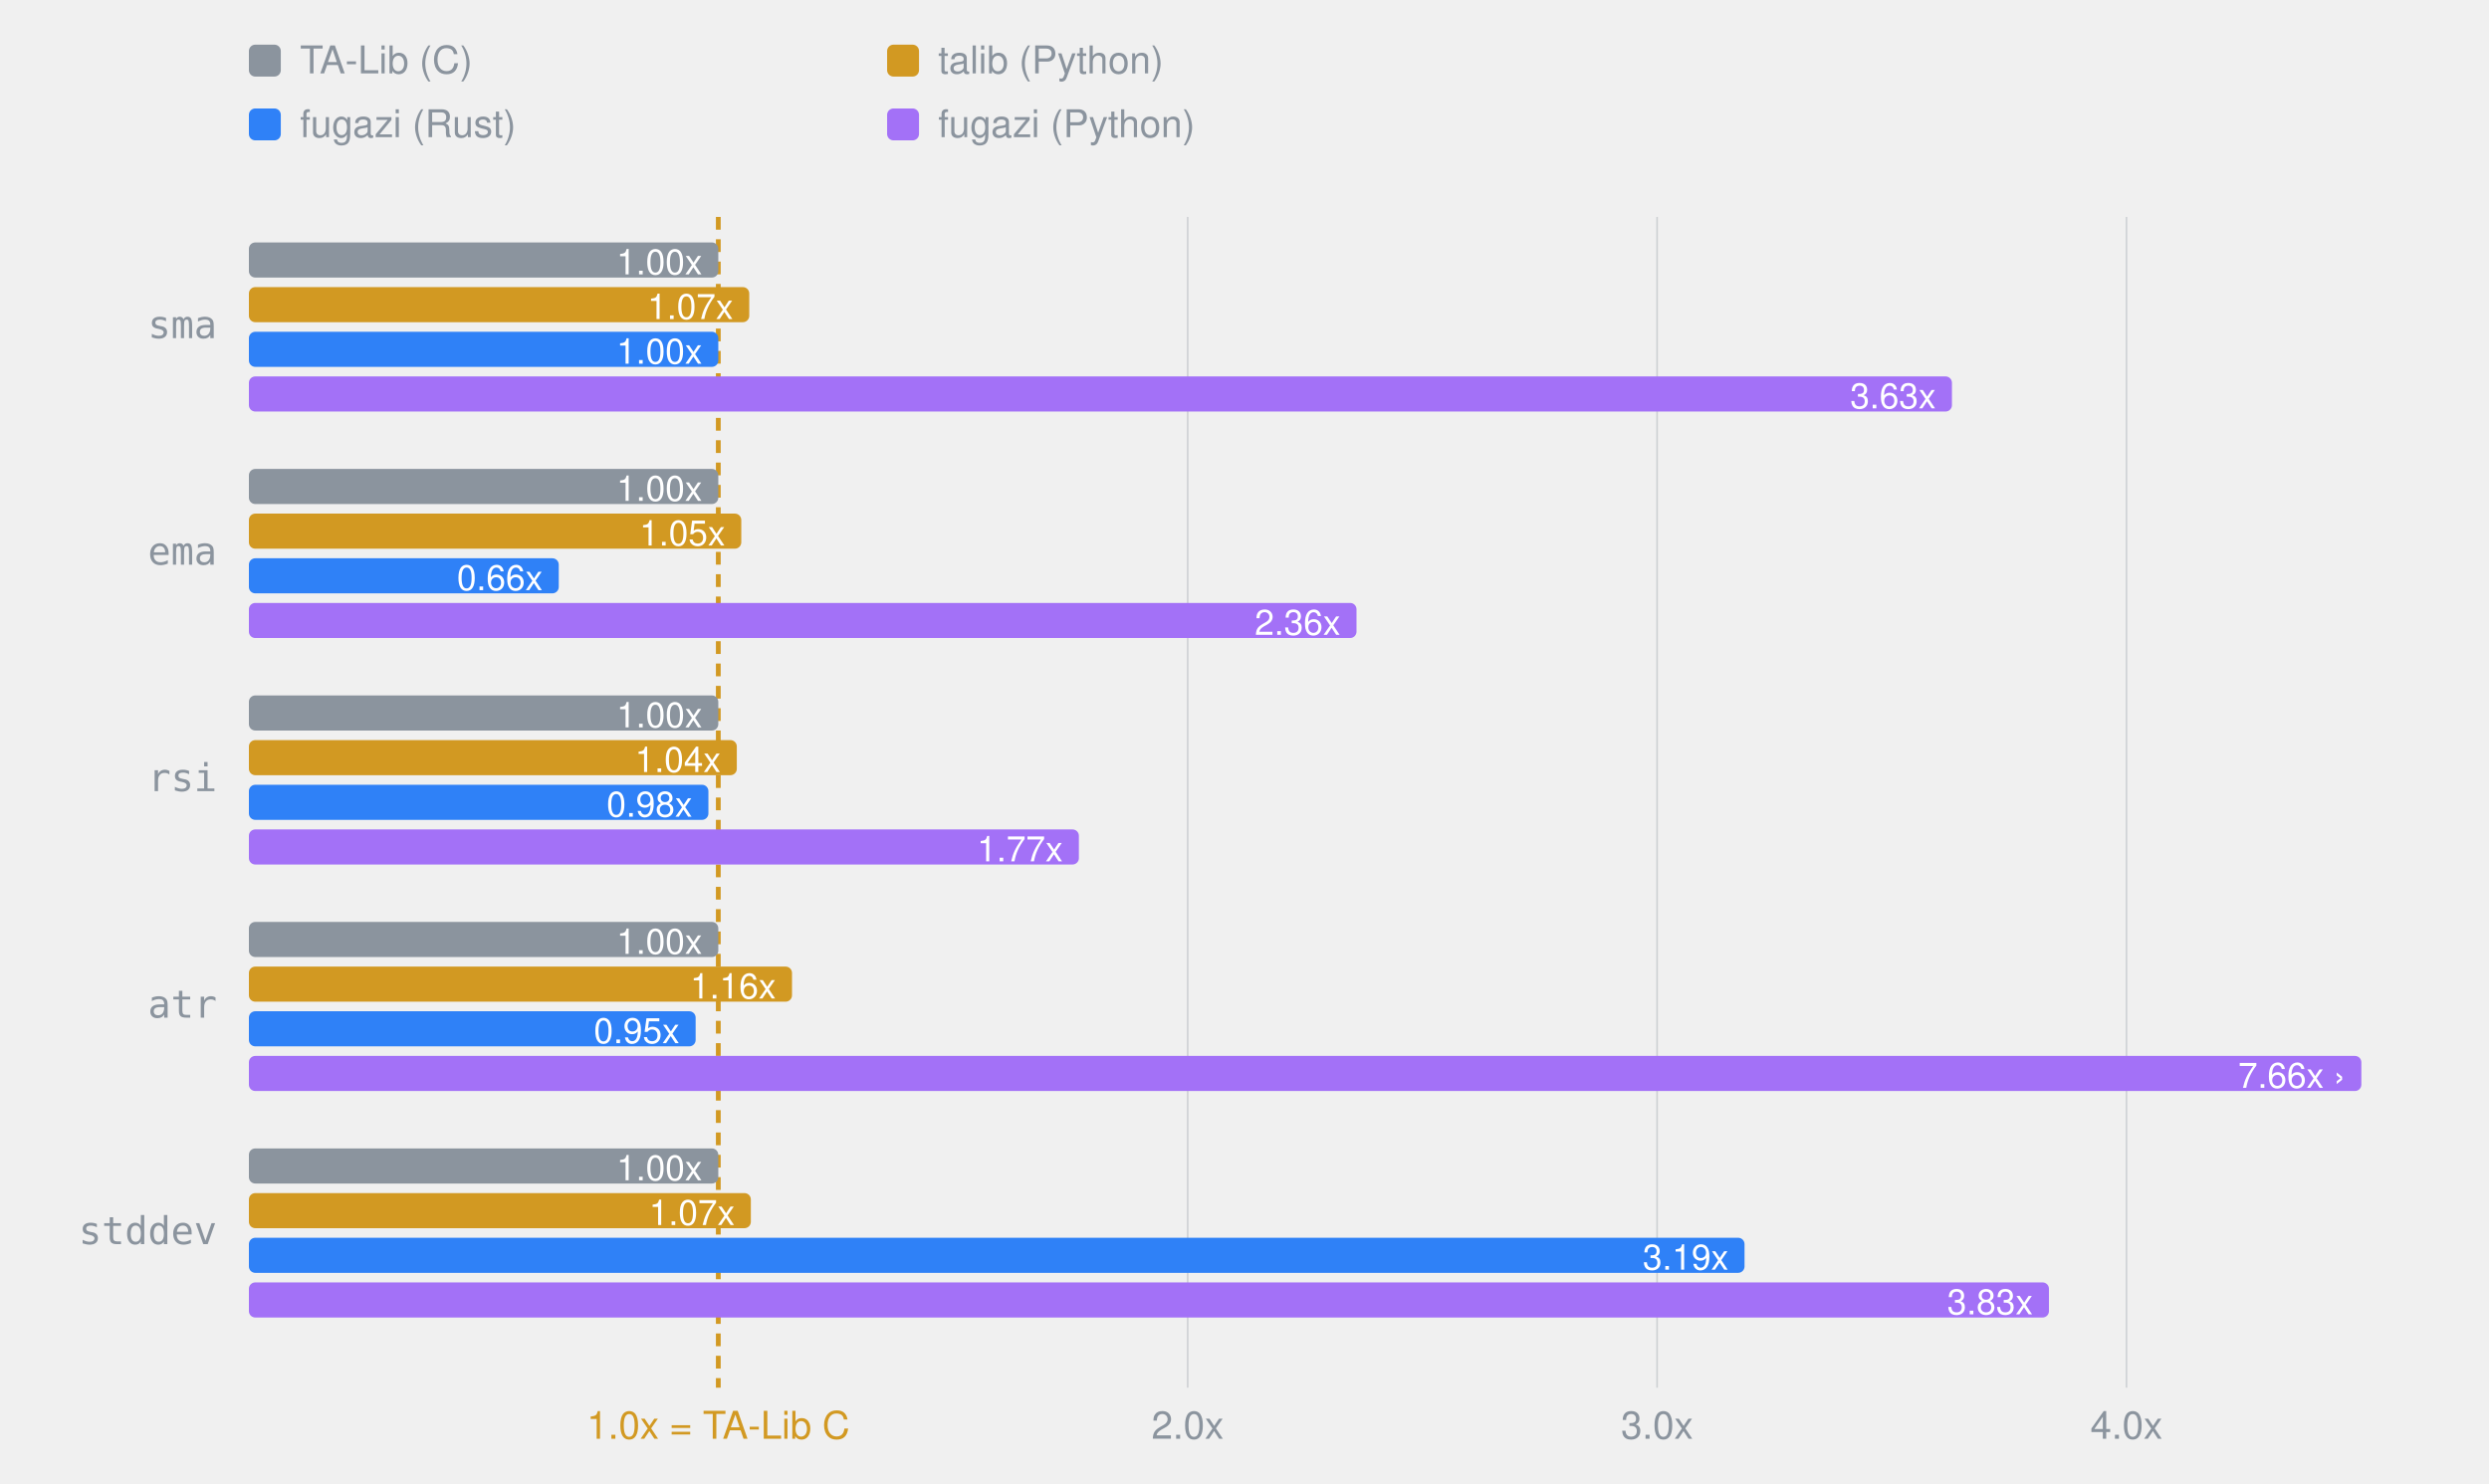
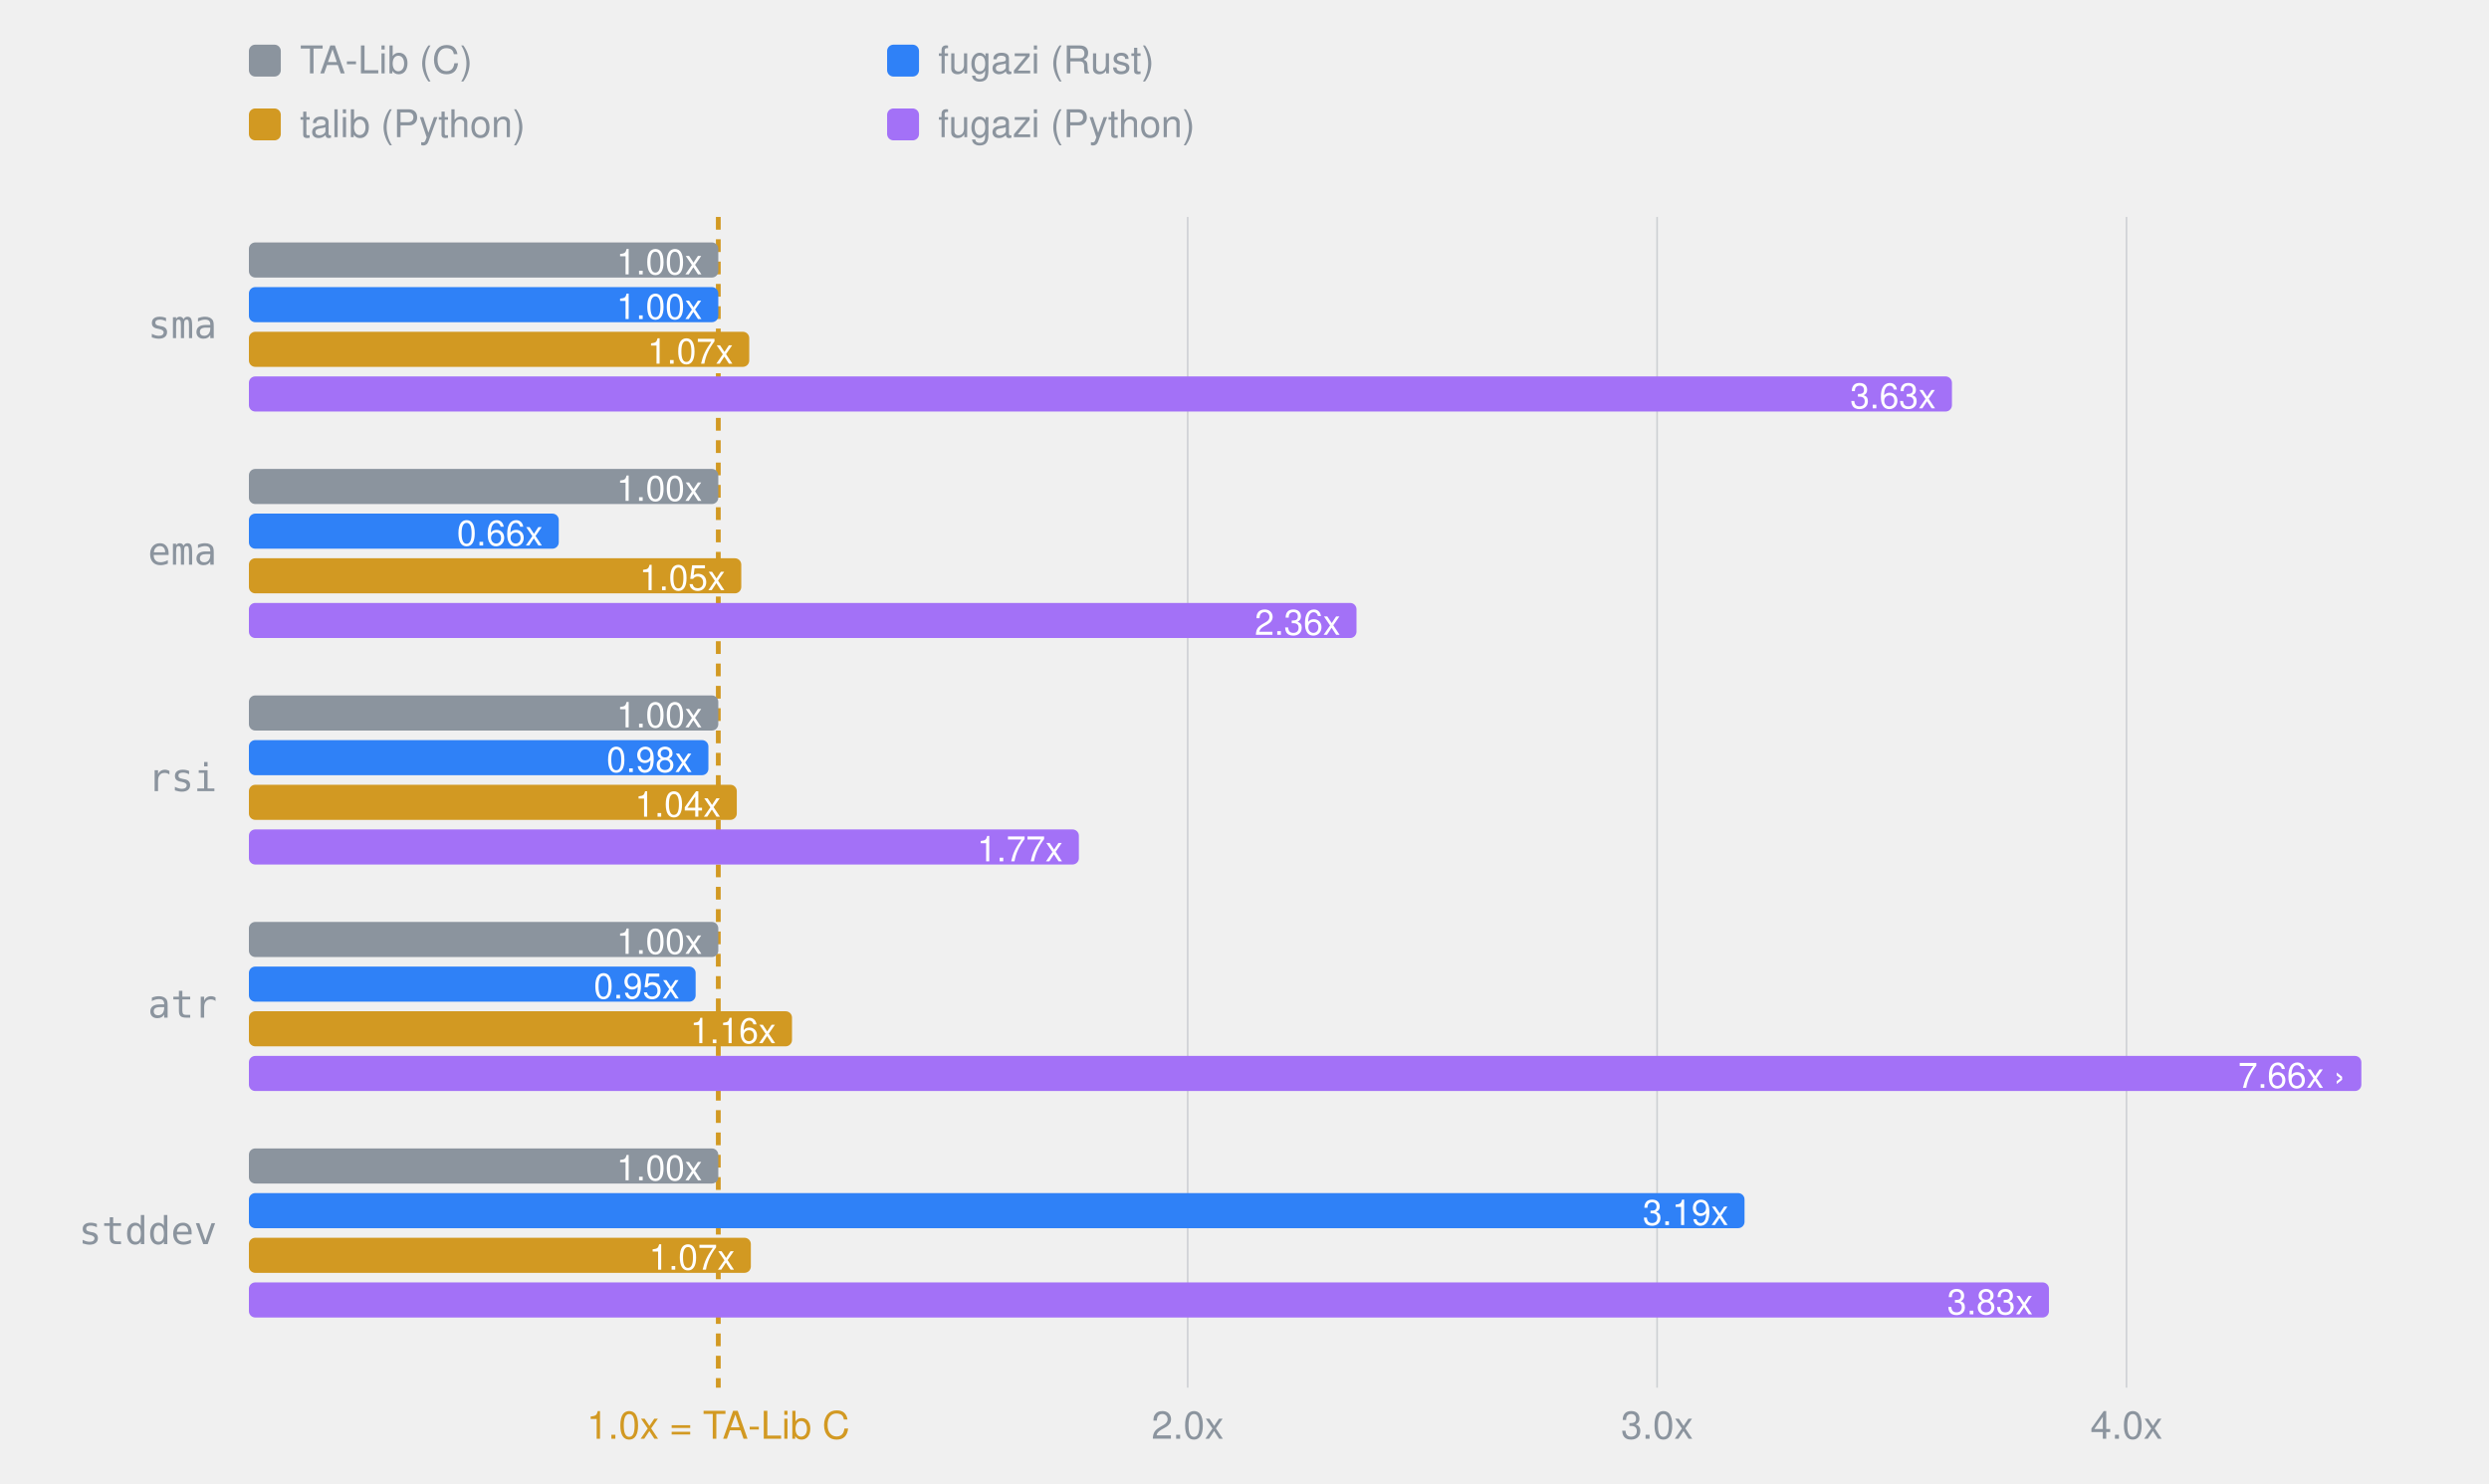
<svg xmlns="http://www.w3.org/2000/svg" width="780" height="465" viewBox="0 0 780 465" font-family="-apple-system,BlinkMacSystemFont,Segoe UI,Helvetica,Arial,sans-serif" font-size="12">
  <rect x="78" y="14" width="10" height="10" rx="2" fill="#8b949e" />
  <text x="94" y="23" fill="#8b949e">TA-Lib (C)</text>
-   <rect x="278" y="14" width="10" height="10" rx="2" fill="#d29922" />
-   <text x="294" y="23" fill="#8b949e">talib (Python)</text>
-   <rect x="78" y="34" width="10" height="10" rx="2" fill="#2f81f7" />
-   <text x="94" y="43" fill="#8b949e">fugazi (Rust)</text>
+   <rect x="278" y="14" width="10" height="10" rx="2" fill="#2f81f7" />
+   <text x="294" y="23" fill="#8b949e">fugazi (Rust)</text>
+   <rect x="78" y="34" width="10" height="10" rx="2" fill="#d29922" />
+   <text x="94" y="43" fill="#8b949e">talib (Python)</text>
  <rect x="278" y="34" width="10" height="10" rx="2" fill="#a371f7" />
  <text x="294" y="43" fill="#8b949e">fugazi (Python)</text>
  <line x1="225.1" y1="68" x2="225.1" y2="435" stroke="#d29922" stroke-width="1.5" stroke-dasharray="4 3" />
  <text x="225.1" y="451" fill="#d29922" text-anchor="middle">1.0x = TA-Lib C</text>
  <line x1="372.2" y1="68" x2="372.2" y2="435" stroke="#8b949e" stroke-width="0.5" opacity="0.35" />
  <text x="372.2" y="451" fill="#8b949e" text-anchor="middle">2.0x</text>
  <line x1="519.3" y1="68" x2="519.3" y2="435" stroke="#8b949e" stroke-width="0.5" opacity="0.35" />
  <text x="519.3" y="451" fill="#8b949e" text-anchor="middle">3.0x</text>
  <line x1="666.4" y1="68" x2="666.4" y2="435" stroke="#8b949e" stroke-width="0.5" opacity="0.35" />
  <text x="666.4" y="451" fill="#8b949e" text-anchor="middle">4.0x</text>
  <text x="68" y="106" fill="#8b949e" text-anchor="end" font-family="ui-monospace,SFMono-Regular,Consolas,monospace">sma</text>
  <rect x="78" y="76" width="147.1" height="11" rx="2" fill="#8b949e" />
  <text x="220.1" y="86" fill="#ffffff" text-anchor="end" font-size="11">1.00x</text>
-   <rect x="78" y="90" width="156.8" height="11" rx="2" fill="#d29922" />
-   <text x="229.8" y="100" fill="#ffffff" text-anchor="end" font-size="11">1.07x</text>
-   <rect x="78" y="104" width="147.1" height="11" rx="2" fill="#2f81f7" />
-   <text x="220.1" y="114" fill="#ffffff" text-anchor="end" font-size="11">1.00x</text>
+   <rect x="78" y="90" width="147.1" height="11" rx="2" fill="#2f81f7" />
+   <text x="220.1" y="100" fill="#ffffff" text-anchor="end" font-size="11">1.00x</text>
+   <rect x="78" y="104" width="156.8" height="11" rx="2" fill="#d29922" />
+   <text x="229.8" y="114" fill="#ffffff" text-anchor="end" font-size="11">1.07x</text>
  <rect x="78" y="118" width="533.7" height="11" rx="2" fill="#a371f7" />
  <text x="606.7" y="128" fill="#ffffff" text-anchor="end" font-size="11">3.63x</text>
  <text x="68" y="177" fill="#8b949e" text-anchor="end" font-family="ui-monospace,SFMono-Regular,Consolas,monospace">ema</text>
  <rect x="78" y="147" width="147.1" height="11" rx="2" fill="#8b949e" />
  <text x="220.1" y="157" fill="#ffffff" text-anchor="end" font-size="11">1.00x</text>
-   <rect x="78" y="161" width="154.3" height="11" rx="2" fill="#d29922" />
-   <text x="227.3" y="171" fill="#ffffff" text-anchor="end" font-size="11">1.05x</text>
-   <rect x="78" y="175" width="97.1" height="11" rx="2" fill="#2f81f7" />
-   <text x="170.1" y="185" fill="#ffffff" text-anchor="end" font-size="11">0.66x</text>
+   <rect x="78" y="161" width="97.1" height="11" rx="2" fill="#2f81f7" />
+   <text x="170.1" y="171" fill="#ffffff" text-anchor="end" font-size="11">0.66x</text>
+   <rect x="78" y="175" width="154.3" height="11" rx="2" fill="#d29922" />
+   <text x="227.3" y="185" fill="#ffffff" text-anchor="end" font-size="11">1.05x</text>
  <rect x="78" y="189" width="347.1" height="11" rx="2" fill="#a371f7" />
  <text x="420.1" y="199" fill="#ffffff" text-anchor="end" font-size="11">2.36x</text>
  <text x="68" y="248" fill="#8b949e" text-anchor="end" font-family="ui-monospace,SFMono-Regular,Consolas,monospace">rsi</text>
  <rect x="78" y="218" width="147.1" height="11" rx="2" fill="#8b949e" />
  <text x="220.1" y="228" fill="#ffffff" text-anchor="end" font-size="11">1.00x</text>
-   <rect x="78" y="232" width="152.9" height="11" rx="2" fill="#d29922" />
-   <text x="225.9" y="242" fill="#ffffff" text-anchor="end" font-size="11">1.04x</text>
-   <rect x="78" y="246" width="144.0" height="11" rx="2" fill="#2f81f7" />
-   <text x="217.0" y="256" fill="#ffffff" text-anchor="end" font-size="11">0.98x</text>
+   <rect x="78" y="232" width="144.0" height="11" rx="2" fill="#2f81f7" />
+   <text x="217.0" y="242" fill="#ffffff" text-anchor="end" font-size="11">0.98x</text>
+   <rect x="78" y="246" width="152.9" height="11" rx="2" fill="#d29922" />
+   <text x="225.9" y="256" fill="#ffffff" text-anchor="end" font-size="11">1.04x</text>
  <rect x="78" y="260" width="260.1" height="11" rx="2" fill="#a371f7" />
  <text x="333.1" y="270" fill="#ffffff" text-anchor="end" font-size="11">1.77x</text>
  <text x="68" y="319" fill="#8b949e" text-anchor="end" font-family="ui-monospace,SFMono-Regular,Consolas,monospace">atr</text>
  <rect x="78" y="289" width="147.1" height="11" rx="2" fill="#8b949e" />
  <text x="220.1" y="299" fill="#ffffff" text-anchor="end" font-size="11">1.00x</text>
-   <rect x="78" y="303" width="170.2" height="11" rx="2" fill="#d29922" />
-   <text x="243.2" y="313" fill="#ffffff" text-anchor="end" font-size="11">1.16x</text>
-   <rect x="78" y="317" width="140.0" height="11" rx="2" fill="#2f81f7" />
-   <text x="213.0" y="327" fill="#ffffff" text-anchor="end" font-size="11">0.95x</text>
+   <rect x="78" y="303" width="140.0" height="11" rx="2" fill="#2f81f7" />
+   <text x="213.0" y="313" fill="#ffffff" text-anchor="end" font-size="11">0.95x</text>
+   <rect x="78" y="317" width="170.2" height="11" rx="2" fill="#d29922" />
+   <text x="243.2" y="327" fill="#ffffff" text-anchor="end" font-size="11">1.16x</text>
  <rect x="78" y="331" width="662.0" height="11" rx="2" fill="#a371f7" />
  <text x="735.0" y="341" fill="#ffffff" text-anchor="end" font-size="11">7.66x ›</text>
  <text x="68" y="390" fill="#8b949e" text-anchor="end" font-family="ui-monospace,SFMono-Regular,Consolas,monospace">stddev</text>
  <rect x="78" y="360" width="147.1" height="11" rx="2" fill="#8b949e" />
  <text x="220.1" y="370" fill="#ffffff" text-anchor="end" font-size="11">1.00x</text>
-   <rect x="78" y="374" width="157.3" height="11" rx="2" fill="#d29922" />
-   <text x="230.3" y="384" fill="#ffffff" text-anchor="end" font-size="11">1.07x</text>
-   <rect x="78" y="388" width="468.7" height="11" rx="2" fill="#2f81f7" />
-   <text x="541.7" y="398" fill="#ffffff" text-anchor="end" font-size="11">3.19x</text>
+   <rect x="78" y="374" width="468.7" height="11" rx="2" fill="#2f81f7" />
+   <text x="541.7" y="384" fill="#ffffff" text-anchor="end" font-size="11">3.19x</text>
+   <rect x="78" y="388" width="157.3" height="11" rx="2" fill="#d29922" />
+   <text x="230.3" y="398" fill="#ffffff" text-anchor="end" font-size="11">1.07x</text>
  <rect x="78" y="402" width="564.1" height="11" rx="2" fill="#a371f7" />
  <text x="637.1" y="412" fill="#ffffff" text-anchor="end" font-size="11">3.83x</text>
</svg>
